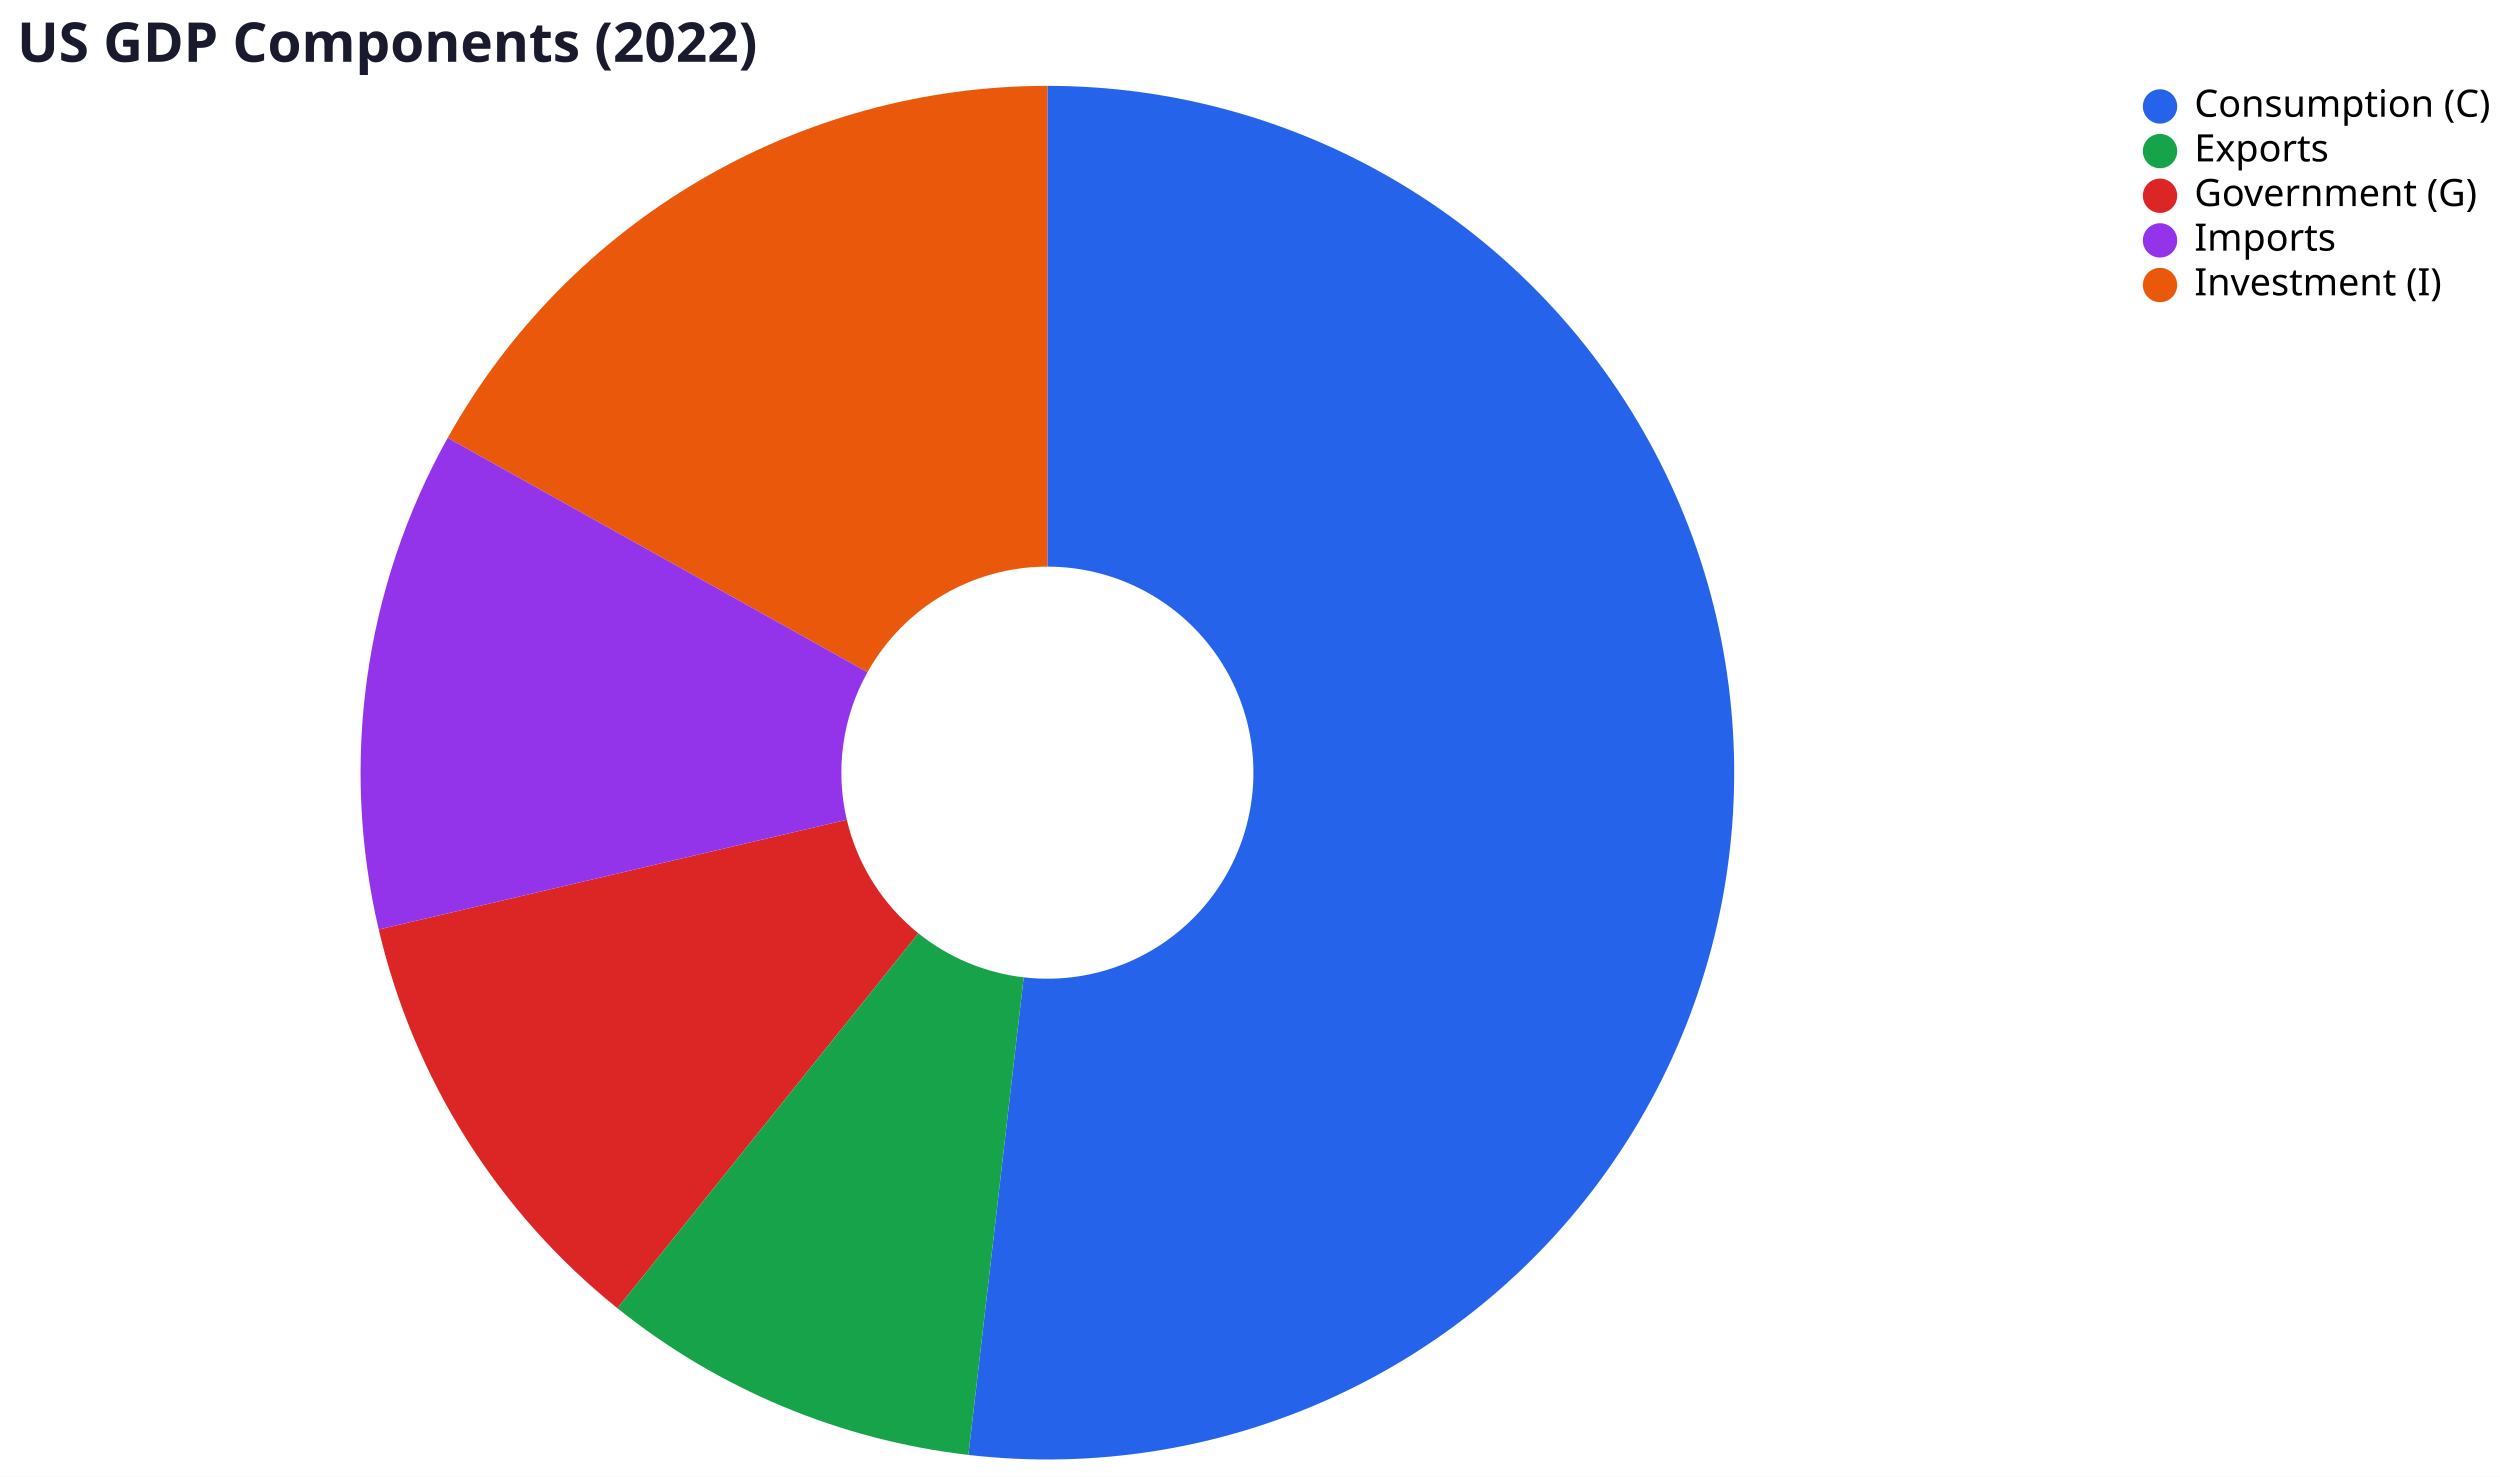
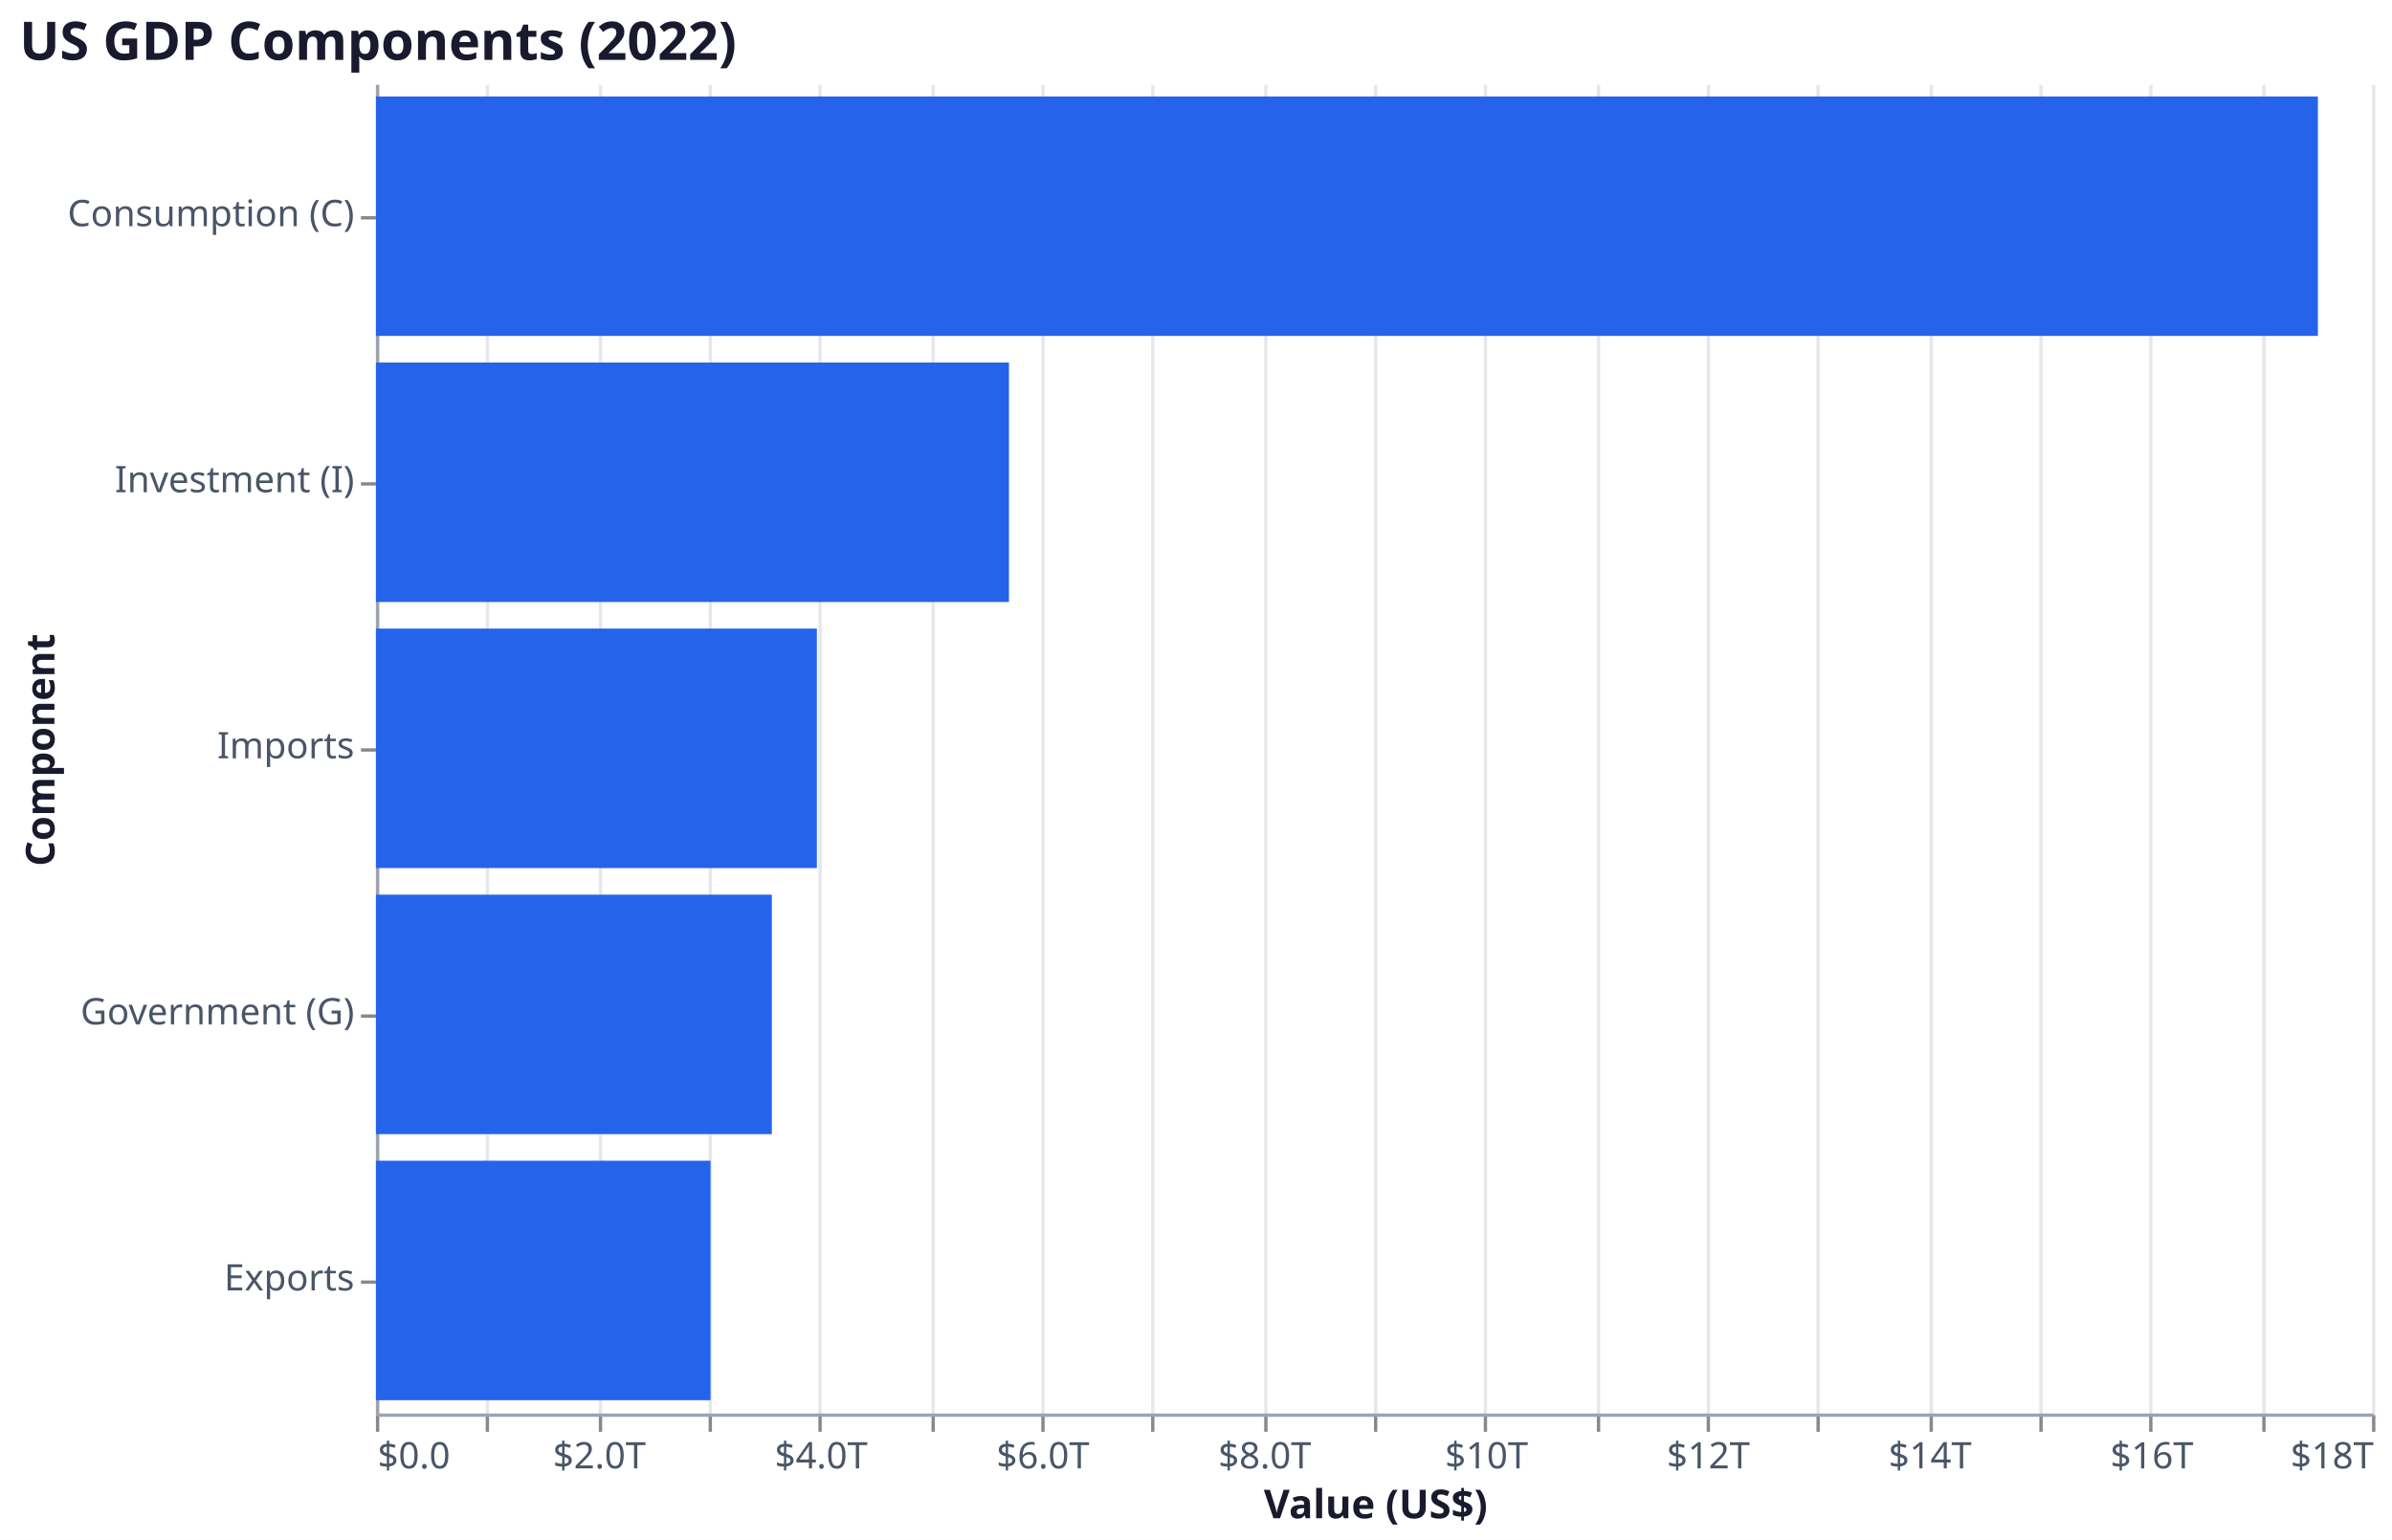
- <svg xmlns="http://www.w3.org/2000/svg" version="1.1" class="marks" width="728" height="430" viewBox="0 0 728 430">
-   <rect width="728" height="430" fill="white" />
-   <g fill="none" stroke-miterlimit="10" transform="translate(5,25)">
+ <svg xmlns="http://www.w3.org/2000/svg" version="1.1" class="marks" width="719" height="463" viewBox="0 0 719 463">
+   <rect width="719" height="463" fill="white" />
+   <g fill="none" stroke-miterlimit="10" transform="translate(113,25)">
    <g class="mark-group role-frame root" role="graphics-object" aria-roledescription="group mark container">
      <g transform="translate(0,0)">
-         <path class="background" aria-hidden="true" d="M0,0h600v400h-600Z" />
+         <path class="background" aria-hidden="true" d="M0,0h600v400h-600Z" stroke="#ddd" stroke-width="0" />
        <g>
-           <g class="mark-arc role-mark marks" role="graphics-object" aria-roledescription="arc mark container">
-             <path aria-label="value: 3.570077e+12; indicator_name: Government (G)" role="graphics-symbol" aria-roledescription="arc mark" transform="translate(300,200)" d="M-194.716,45.671A200,200,0,0,0,-125.204,155.961L-37.561,46.788A60,60,0,0,1,-58.415,13.701Z" fill="#dc2626" />
-             <path aria-label="value: 1.7511745e+13; indicator_name: Consumption (C)" role="graphics-symbol" aria-roledescription="arc mark" transform="translate(300,200)" d="M-23.002,198.673A200,200,0,1,0,0,-200L0,-60A60,60,0,1,1,-6.901,59.602Z" fill="#2563eb" />
-             <path aria-label="value: 3.017379e+12; indicator_name: Exports" role="graphics-symbol" aria-roledescription="arc mark" transform="translate(300,200)" d="M-125.204,155.961A200,200,0,0,0,-23.002,198.673L-6.901,59.602A60,60,0,0,1,-37.561,46.788Z" fill="#16a34a" />
-             <path aria-label="value: 5.708454e+12; indicator_name: Investment (I)" role="graphics-symbol" aria-roledescription="arc mark" transform="translate(300,200)" d="M0,-200A200,200,0,0,0,-174.634,-97.484L-52.39,-29.245A60,60,0,0,1,0,-60Z" fill="#ea580c" />
-             <path aria-label="value: 3.976314e+12; indicator_name: Imports" role="graphics-symbol" aria-roledescription="arc mark" transform="translate(300,200)" d="M-174.634,-97.484A200,200,0,0,0,-194.716,45.671L-58.415,13.701A60,60,0,0,1,-52.39,-29.245Z" fill="#9333ea" />
-           </g>
-           <g class="mark-group role-legend" role="graphics-symbol" aria-roledescription="legend" aria-label="Symbol legend for fill color with 5 values: Consumption (C), Exports, Government (G), Imports, Investment (I)">
-             <g transform="translate(618,0)">
-               <path class="background" aria-hidden="true" d="M0,0h100v63h-100Z" pointer-events="none" />
+           <g class="mark-group role-axis" aria-hidden="true">
+             <g transform="translate(0.5,400.5)">
+               <path class="background" aria-hidden="true" d="M0,0h0v0h0Z" pointer-events="none" />
              <g>
-                 <g class="mark-group role-legend-entry">
-                   <g transform="translate(0,0)">
-                     <path class="background" aria-hidden="true" d="M0,0h0v0h0Z" pointer-events="none" />
-                     <g>
-                       <g class="mark-group role-scope" role="graphics-object" aria-roledescription="group mark container">
-                         <g transform="translate(0,0)">
-                           <path class="background" aria-hidden="true" d="M0,0h99.139v11h-99.139Z" pointer-events="none" opacity="1" />
-                           <g>
-                             <g class="mark-symbol role-legend-symbol" pointer-events="none">
-                               <path transform="translate(6,6)" d="M5,0A5,5,0,1,1,-5,0A5,5,0,1,1,5,0" fill="#2563eb" stroke-width="1.5" opacity="1" />
-                             </g>
-                             <g class="mark-text role-legend-label" pointer-events="none">
-                               <text text-anchor="start" transform="translate(16,9)" font-family="Lexend, system-ui, sans-serif" font-size="11px" fill="#000" opacity="1">Consumption (C)</text>
-                             </g>
-                           </g>
-                           <path class="foreground" aria-hidden="true" d="" pointer-events="none" display="none" />
-                         </g>
-                         <g transform="translate(0,13)">
-                           <path class="background" aria-hidden="true" d="M0,0h99.139v11h-99.139Z" pointer-events="none" opacity="1" />
-                           <g>
-                             <g class="mark-symbol role-legend-symbol" pointer-events="none">
-                               <path transform="translate(6,6)" d="M5,0A5,5,0,1,1,-5,0A5,5,0,1,1,5,0" fill="#16a34a" stroke-width="1.5" opacity="1" />
-                             </g>
-                             <g class="mark-text role-legend-label" pointer-events="none">
-                               <text text-anchor="start" transform="translate(16,9)" font-family="Lexend, system-ui, sans-serif" font-size="11px" fill="#000" opacity="1">Exports</text>
-                             </g>
-                           </g>
-                           <path class="foreground" aria-hidden="true" d="" pointer-events="none" display="none" />
-                         </g>
-                         <g transform="translate(0,26)">
-                           <path class="background" aria-hidden="true" d="M0,0h99.139v11h-99.139Z" pointer-events="none" opacity="1" />
-                           <g>
-                             <g class="mark-symbol role-legend-symbol" pointer-events="none">
-                               <path transform="translate(6,6)" d="M5,0A5,5,0,1,1,-5,0A5,5,0,1,1,5,0" fill="#dc2626" stroke-width="1.5" opacity="1" />
-                             </g>
-                             <g class="mark-text role-legend-label" pointer-events="none">
-                               <text text-anchor="start" transform="translate(16,9)" font-family="Lexend, system-ui, sans-serif" font-size="11px" fill="#000" opacity="1">Government (G)</text>
-                             </g>
-                           </g>
-                           <path class="foreground" aria-hidden="true" d="" pointer-events="none" display="none" />
-                         </g>
-                         <g transform="translate(0,39)">
-                           <path class="background" aria-hidden="true" d="M0,0h99.139v11h-99.139Z" pointer-events="none" opacity="1" />
-                           <g>
-                             <g class="mark-symbol role-legend-symbol" pointer-events="none">
-                               <path transform="translate(6,6)" d="M5,0A5,5,0,1,1,-5,0A5,5,0,1,1,5,0" fill="#9333ea" stroke-width="1.5" opacity="1" />
-                             </g>
-                             <g class="mark-text role-legend-label" pointer-events="none">
-                               <text text-anchor="start" transform="translate(16,9)" font-family="Lexend, system-ui, sans-serif" font-size="11px" fill="#000" opacity="1">Imports</text>
-                             </g>
-                           </g>
-                           <path class="foreground" aria-hidden="true" d="" pointer-events="none" display="none" />
-                         </g>
-                         <g transform="translate(0,52)">
-                           <path class="background" aria-hidden="true" d="M0,0h99.139v11h-99.139Z" pointer-events="none" opacity="1" />
-                           <g>
-                             <g class="mark-symbol role-legend-symbol" pointer-events="none">
-                               <path transform="translate(6,6)" d="M5,0A5,5,0,1,1,-5,0A5,5,0,1,1,5,0" fill="#ea580c" stroke-width="1.5" opacity="1" />
-                             </g>
-                             <g class="mark-text role-legend-label" pointer-events="none">
-                               <text text-anchor="start" transform="translate(16,9)" font-family="Lexend, system-ui, sans-serif" font-size="11px" fill="#000" opacity="1">Investment (I)</text>
-                             </g>
-                           </g>
-                           <path class="foreground" aria-hidden="true" d="" pointer-events="none" display="none" />
-                         </g>
-                       </g>
-                     </g>
-                     <path class="foreground" aria-hidden="true" d="" pointer-events="none" display="none" />
-                   </g>
+                 <g class="mark-rule role-axis-grid" pointer-events="none">
+                   <line transform="translate(0,0)" x2="0" y2="-400" stroke="#e5e7eb" stroke-width="1" opacity="1" />
+                   <line transform="translate(33,0)" x2="0" y2="-400" stroke="#e5e7eb" stroke-width="1" opacity="1" />
+                   <line transform="translate(67,0)" x2="0" y2="-400" stroke="#e5e7eb" stroke-width="1" opacity="1" />
+                   <line transform="translate(100,0)" x2="0" y2="-400" stroke="#e5e7eb" stroke-width="1" opacity="1" />
+                   <line transform="translate(133,0)" x2="0" y2="-400" stroke="#e5e7eb" stroke-width="1" opacity="1" />
+                   <line transform="translate(167,0)" x2="0" y2="-400" stroke="#e5e7eb" stroke-width="1" opacity="1" />
+                   <line transform="translate(200,0)" x2="0" y2="-400" stroke="#e5e7eb" stroke-width="1" opacity="1" />
+                   <line transform="translate(233,0)" x2="0" y2="-400" stroke="#e5e7eb" stroke-width="1" opacity="1" />
+                   <line transform="translate(267,0)" x2="0" y2="-400" stroke="#e5e7eb" stroke-width="1" opacity="1" />
+                   <line transform="translate(300,0)" x2="0" y2="-400" stroke="#e5e7eb" stroke-width="1" opacity="1" />
+                   <line transform="translate(333,0)" x2="0" y2="-400" stroke="#e5e7eb" stroke-width="1" opacity="1" />
+                   <line transform="translate(367,0)" x2="0" y2="-400" stroke="#e5e7eb" stroke-width="1" opacity="1" />
+                   <line transform="translate(400,0)" x2="0" y2="-400" stroke="#e5e7eb" stroke-width="1" opacity="1" />
+                   <line transform="translate(433,0)" x2="0" y2="-400" stroke="#e5e7eb" stroke-width="1" opacity="1" />
+                   <line transform="translate(467,0)" x2="0" y2="-400" stroke="#e5e7eb" stroke-width="1" opacity="1" />
+                   <line transform="translate(500,0)" x2="0" y2="-400" stroke="#e5e7eb" stroke-width="1" opacity="1" />
+                   <line transform="translate(533,0)" x2="0" y2="-400" stroke="#e5e7eb" stroke-width="1" opacity="1" />
+                   <line transform="translate(567,0)" x2="0" y2="-400" stroke="#e5e7eb" stroke-width="1" opacity="1" />
+                   <line transform="translate(600,0)" x2="0" y2="-400" stroke="#e5e7eb" stroke-width="1" opacity="1" />
                </g>
              </g>
              <path class="foreground" aria-hidden="true" d="" pointer-events="none" display="none" />
            </g>
          </g>
+           <g class="mark-group role-axis" role="graphics-symbol" aria-roledescription="axis" aria-label="X-axis titled 'Value (US$)' for a linear scale with values from $0.0 to $18T">
+             <g transform="translate(0.5,400.5)">
+               <path class="background" aria-hidden="true" d="M0,0h0v0h0Z" pointer-events="none" />
+               <g>
+                 <g class="mark-rule role-axis-tick" pointer-events="none">
+                   <line transform="translate(0,0)" x2="0" y2="5" stroke="#888" stroke-width="1" opacity="1" />
+                   <line transform="translate(33,0)" x2="0" y2="5" stroke="#888" stroke-width="1" opacity="1" />
+                   <line transform="translate(67,0)" x2="0" y2="5" stroke="#888" stroke-width="1" opacity="1" />
+                   <line transform="translate(100,0)" x2="0" y2="5" stroke="#888" stroke-width="1" opacity="1" />
+                   <line transform="translate(133,0)" x2="0" y2="5" stroke="#888" stroke-width="1" opacity="1" />
+                   <line transform="translate(167,0)" x2="0" y2="5" stroke="#888" stroke-width="1" opacity="1" />
+                   <line transform="translate(200,0)" x2="0" y2="5" stroke="#888" stroke-width="1" opacity="1" />
+                   <line transform="translate(233,0)" x2="0" y2="5" stroke="#888" stroke-width="1" opacity="1" />
+                   <line transform="translate(267,0)" x2="0" y2="5" stroke="#888" stroke-width="1" opacity="1" />
+                   <line transform="translate(300,0)" x2="0" y2="5" stroke="#888" stroke-width="1" opacity="1" />
+                   <line transform="translate(333,0)" x2="0" y2="5" stroke="#888" stroke-width="1" opacity="1" />
+                   <line transform="translate(367,0)" x2="0" y2="5" stroke="#888" stroke-width="1" opacity="1" />
+                   <line transform="translate(400,0)" x2="0" y2="5" stroke="#888" stroke-width="1" opacity="1" />
+                   <line transform="translate(433,0)" x2="0" y2="5" stroke="#888" stroke-width="1" opacity="1" />
+                   <line transform="translate(467,0)" x2="0" y2="5" stroke="#888" stroke-width="1" opacity="1" />
+                   <line transform="translate(500,0)" x2="0" y2="5" stroke="#888" stroke-width="1" opacity="1" />
+                   <line transform="translate(533,0)" x2="0" y2="5" stroke="#888" stroke-width="1" opacity="1" />
+                   <line transform="translate(567,0)" x2="0" y2="5" stroke="#888" stroke-width="1" opacity="1" />
+                   <line transform="translate(600,0)" x2="0" y2="5" stroke="#888" stroke-width="1" opacity="1" />
+                 </g>
+                 <g class="mark-text role-axis-label" pointer-events="none">
+                   <text text-anchor="start" transform="translate(0,16)" font-family="Lexend, system-ui, sans-serif" font-size="11px" fill="#4a5568" opacity="1">$0.0</text>
+                   <text text-anchor="middle" transform="translate(33.33333,16)" font-family="Lexend, system-ui, sans-serif" font-size="11px" fill="#4a5568" opacity="0">$1.0T</text>
+                   <text text-anchor="middle" transform="translate(66.66667,16)" font-family="Lexend, system-ui, sans-serif" font-size="11px" fill="#4a5568" opacity="1">$2.0T</text>
+                   <text text-anchor="middle" transform="translate(100,16)" font-family="Lexend, system-ui, sans-serif" font-size="11px" fill="#4a5568" opacity="0">$3.0T</text>
+                   <text text-anchor="middle" transform="translate(133.3333,16)" font-family="Lexend, system-ui, sans-serif" font-size="11px" fill="#4a5568" opacity="1">$4.0T</text>
+                   <text text-anchor="middle" transform="translate(166.6667,16)" font-family="Lexend, system-ui, sans-serif" font-size="11px" fill="#4a5568" opacity="0">$5.0T</text>
+                   <text text-anchor="middle" transform="translate(200,16)" font-family="Lexend, system-ui, sans-serif" font-size="11px" fill="#4a5568" opacity="1">$6.0T</text>
+                   <text text-anchor="middle" transform="translate(233.3333,16)" font-family="Lexend, system-ui, sans-serif" font-size="11px" fill="#4a5568" opacity="0">$7.0T</text>
+                   <text text-anchor="middle" transform="translate(266.6667,16)" font-family="Lexend, system-ui, sans-serif" font-size="11px" fill="#4a5568" opacity="1">$8.0T</text>
+                   <text text-anchor="middle" transform="translate(300,16)" font-family="Lexend, system-ui, sans-serif" font-size="11px" fill="#4a5568" opacity="0">$9.0T</text>
+                   <text text-anchor="middle" transform="translate(333.3333,16)" font-family="Lexend, system-ui, sans-serif" font-size="11px" fill="#4a5568" opacity="1">$10T</text>
+                   <text text-anchor="middle" transform="translate(366.6667,16)" font-family="Lexend, system-ui, sans-serif" font-size="11px" fill="#4a5568" opacity="0">$11T</text>
+                   <text text-anchor="middle" transform="translate(400,16)" font-family="Lexend, system-ui, sans-serif" font-size="11px" fill="#4a5568" opacity="1">$12T</text>
+                   <text text-anchor="middle" transform="translate(433.3333,16)" font-family="Lexend, system-ui, sans-serif" font-size="11px" fill="#4a5568" opacity="0">$13T</text>
+                   <text text-anchor="middle" transform="translate(466.6667,16)" font-family="Lexend, system-ui, sans-serif" font-size="11px" fill="#4a5568" opacity="1">$14T</text>
+                   <text text-anchor="middle" transform="translate(500,16)" font-family="Lexend, system-ui, sans-serif" font-size="11px" fill="#4a5568" opacity="0">$15T</text>
+                   <text text-anchor="middle" transform="translate(533.3333,16)" font-family="Lexend, system-ui, sans-serif" font-size="11px" fill="#4a5568" opacity="1">$16T</text>
+                   <text text-anchor="middle" transform="translate(566.6667,16)" font-family="Lexend, system-ui, sans-serif" font-size="11px" fill="#4a5568" opacity="0">$17T</text>
+                   <text text-anchor="end" transform="translate(600,16)" font-family="Lexend, system-ui, sans-serif" font-size="11px" fill="#4a5568" opacity="1">$18T</text>
+                 </g>
+                 <g class="mark-rule role-axis-domain" pointer-events="none">
+                   <line transform="translate(0,0)" x2="600" y2="0" stroke="#9ca3af" stroke-width="1" opacity="1" />
+                 </g>
+                 <g class="mark-text role-axis-title" pointer-events="none">
+                   <text text-anchor="middle" transform="translate(300,31)" font-family="Lexend, system-ui, sans-serif" font-size="12px" font-weight="bold" fill="#1a1a2e" opacity="1">Value (US$)</text>
+                 </g>
+               </g>
+               <path class="foreground" aria-hidden="true" d="" pointer-events="none" display="none" />
+             </g>
+           </g>
+           <g class="mark-group role-axis" role="graphics-symbol" aria-roledescription="axis" aria-label="Y-axis titled 'Component' for a discrete scale with 5 values: Consumption (C), Investment (I), Imports, Government (G), Exports">
+             <g transform="translate(0.5,0.5)">
+               <path class="background" aria-hidden="true" d="M0,0h0v0h0Z" pointer-events="none" />
+               <g>
+                 <g class="mark-rule role-axis-tick" pointer-events="none">
+                   <line transform="translate(0,40)" x2="-5" y2="0" stroke="#888" stroke-width="1" opacity="1" />
+                   <line transform="translate(0,120)" x2="-5" y2="0" stroke="#888" stroke-width="1" opacity="1" />
+                   <line transform="translate(0,200)" x2="-5" y2="0" stroke="#888" stroke-width="1" opacity="1" />
+                   <line transform="translate(0,280)" x2="-5" y2="0" stroke="#888" stroke-width="1" opacity="1" />
+                   <line transform="translate(0,360)" x2="-5" y2="0" stroke="#888" stroke-width="1" opacity="1" />
+                 </g>
+                 <g class="mark-text role-axis-label" pointer-events="none">
+                   <text text-anchor="end" transform="translate(-7,42.5)" font-family="Lexend, system-ui, sans-serif" font-size="11px" fill="#4a5568" opacity="1">Consumption (C)</text>
+                   <text text-anchor="end" transform="translate(-7,122.5)" font-family="Lexend, system-ui, sans-serif" font-size="11px" fill="#4a5568" opacity="1">Investment (I)</text>
+                   <text text-anchor="end" transform="translate(-7,202.5)" font-family="Lexend, system-ui, sans-serif" font-size="11px" fill="#4a5568" opacity="1">Imports</text>
+                   <text text-anchor="end" transform="translate(-7,282.5)" font-family="Lexend, system-ui, sans-serif" font-size="11px" fill="#4a5568" opacity="1">Government (G)</text>
+                   <text text-anchor="end" transform="translate(-7,362.5)" font-family="Lexend, system-ui, sans-serif" font-size="11px" fill="#4a5568" opacity="1">Exports</text>
+                 </g>
+                 <g class="mark-rule role-axis-domain" pointer-events="none">
+                   <line transform="translate(0,0)" x2="0" y2="400" stroke="#9ca3af" stroke-width="1" opacity="1" />
+                 </g>
+                 <g class="mark-text role-axis-title" pointer-events="none">
+                   <text text-anchor="middle" transform="translate(-94.13916,200) rotate(-90) translate(0,-3)" font-family="Lexend, system-ui, sans-serif" font-size="12px" font-weight="bold" fill="#1a1a2e" opacity="1">Component</text>
+                 </g>
+               </g>
+               <path class="foreground" aria-hidden="true" d="" pointer-events="none" display="none" />
+             </g>
+           </g>
+           <g class="mark-rect role-mark marks" role="graphics-object" aria-roledescription="rect mark container">
+             <path aria-label="Value (US$): $3.6T; Component: Government (G)" role="graphics-symbol" aria-roledescription="bar" d="M0,244h119.003v72h-119.003Z" fill="#2563eb" />
+             <path aria-label="Value (US$): $18T; Component: Consumption (C)" role="graphics-symbol" aria-roledescription="bar" d="M0,4h583.725v72h-583.725Z" fill="#2563eb" />
+             <path aria-label="Value (US$): $3.0T; Component: Exports" role="graphics-symbol" aria-roledescription="bar" d="M0,324h100.579v72h-100.579Z" fill="#2563eb" />
+             <path aria-label="Value (US$): $5.7T; Component: Investment (I)" role="graphics-symbol" aria-roledescription="bar" d="M0,84h190.282v72h-190.282Z" fill="#2563eb" />
+             <path aria-label="Value (US$): $4.0T; Component: Imports" role="graphics-symbol" aria-roledescription="bar" d="M0,164h132.544v72h-132.544Z" fill="#2563eb" />
+           </g>
          <g class="mark-group role-title">
-             <g transform="translate(0,-20)">
+             <g transform="translate(-107.1392,-20)">
              <path class="background" aria-hidden="true" d="M0,0h0v0h0Z" pointer-events="none" />
              <g>
                <g class="mark-text role-title-text" role="graphics-symbol" aria-roledescription="title" aria-label="Title text 'US GDP Components (2022)'" pointer-events="none">
                  <text text-anchor="start" transform="translate(0,13)" font-family="Lexend, system-ui, sans-serif" font-size="16px" font-weight="600" fill="#1a1a2e" opacity="1">US GDP Components (2022)</text>
                </g>
              </g>
              <path class="foreground" aria-hidden="true" d="" pointer-events="none" display="none" />
            </g>
          </g>
        </g>
        <path class="foreground" aria-hidden="true" d="" display="none" />
      </g>
    </g>
  </g>
</svg>
